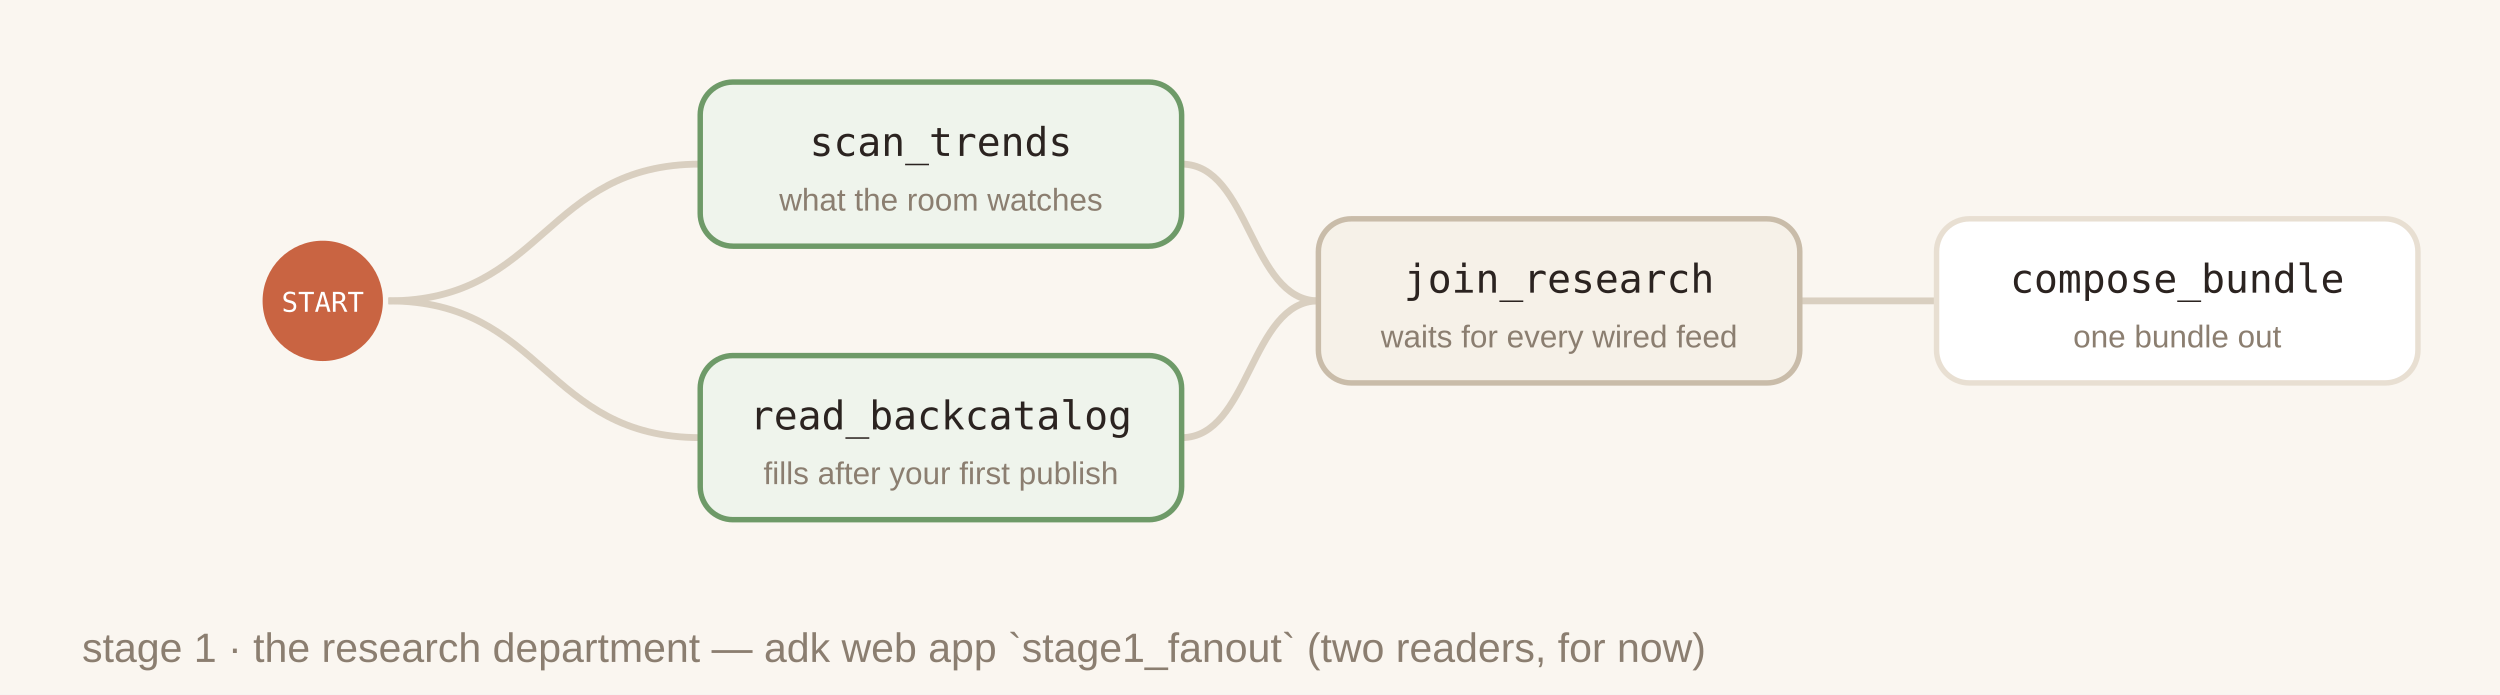
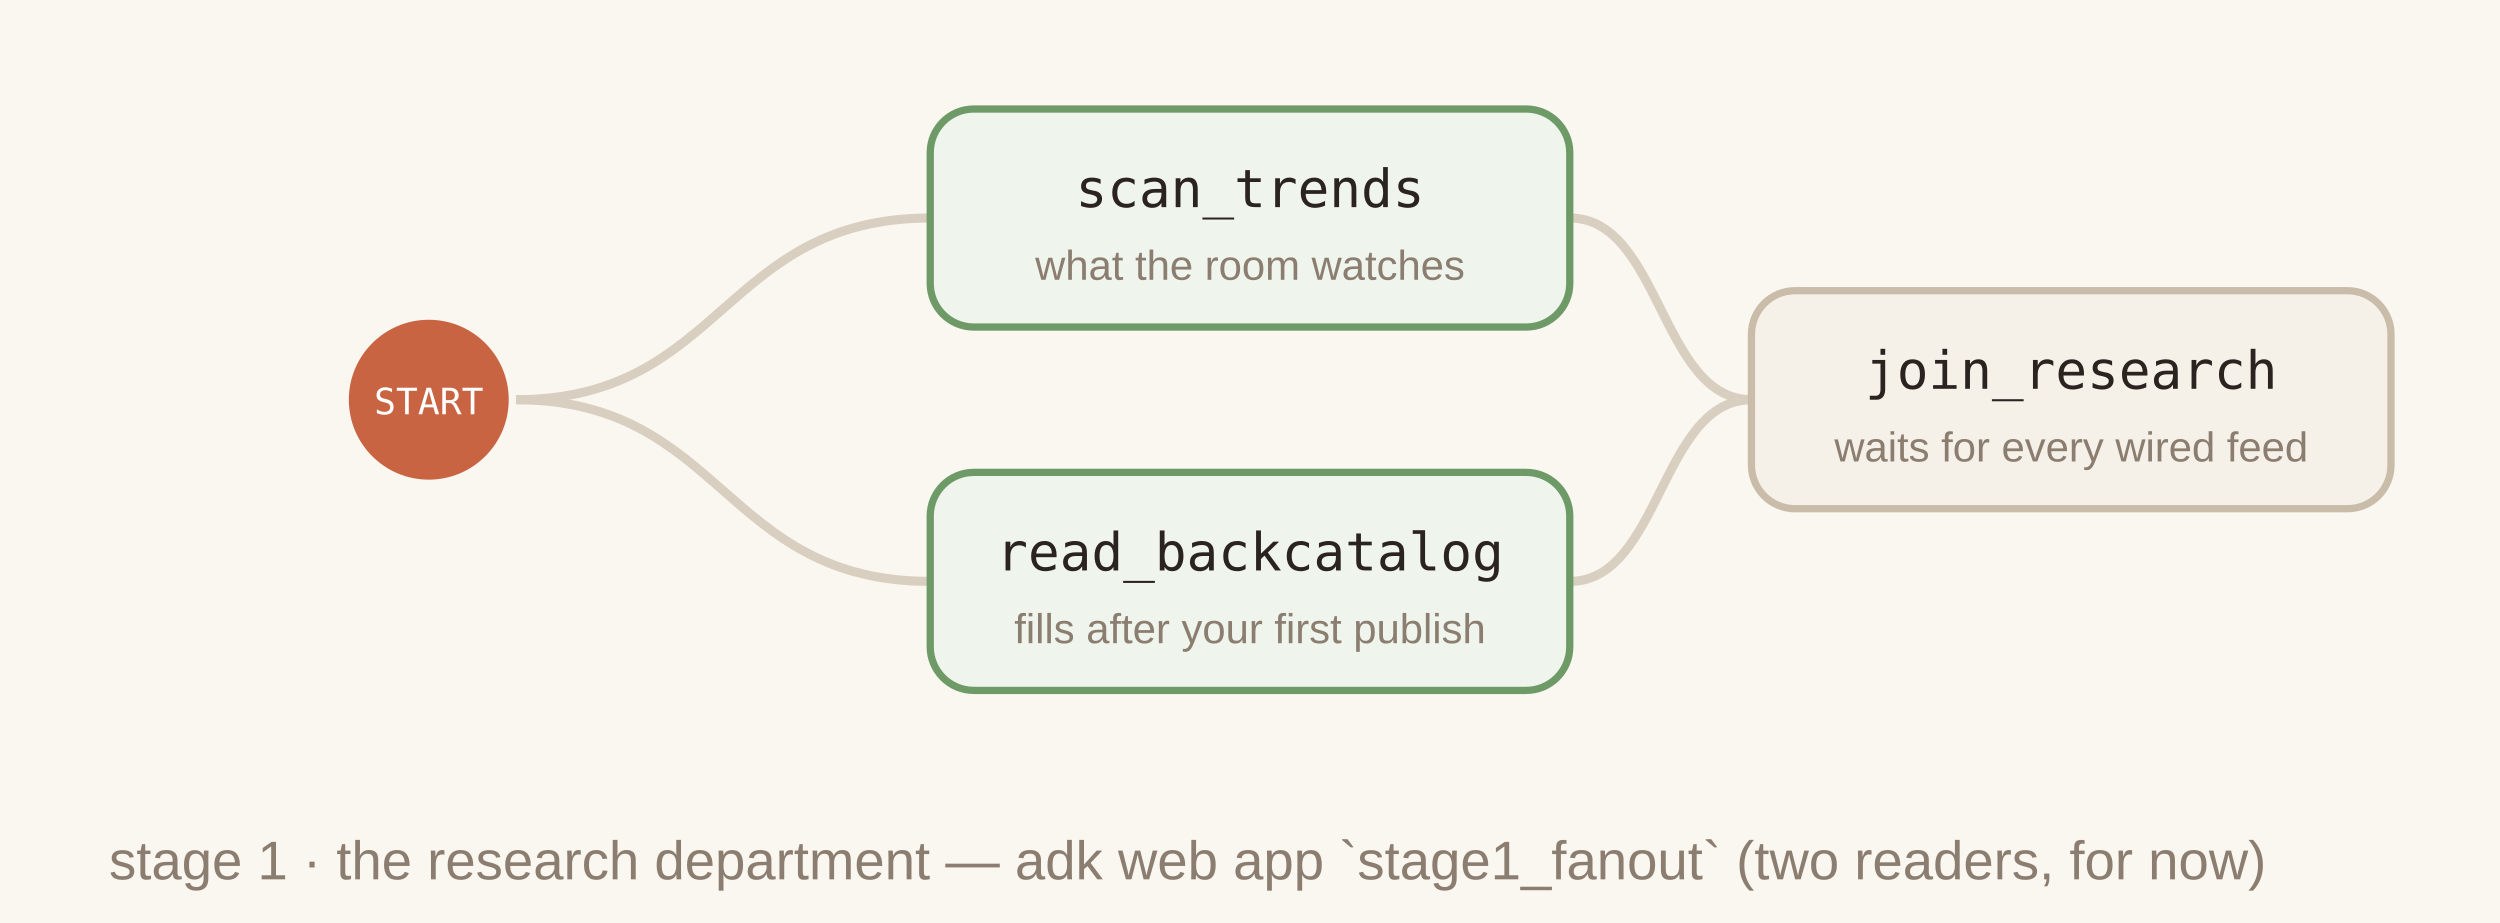
- <svg xmlns="http://www.w3.org/2000/svg" width="914" height="254" viewBox="0 0 914 254">
-   <rect width="914" height="254" fill="#FAF6F0" />
+ <svg xmlns="http://www.w3.org/2000/svg" width="688" height="254" viewBox="0 0 688 254">
+   <rect width="688" height="254" fill="#FAF6F0" />
  <path d="M142,110 C199,110 199,60 256,60" fill="none" stroke="#D9CFC0" stroke-width="2.5" />
  <path d="M432,60 C457,60 457,110 482,110" fill="none" stroke="#D9CFC0" stroke-width="2.5" />
  <path d="M142,110 C199,110 199,160 256,160" fill="none" stroke="#D9CFC0" stroke-width="2.5" />
  <path d="M432,160 C457,160 457,110 482,110" fill="none" stroke="#D9CFC0" stroke-width="2.5" />
-   <path d="M658,110 C683,110 683,110 708,110" fill="none" stroke="#D9CFC0" stroke-width="2.5" />
  <circle cx="118" cy="110" r="22" fill="#C96442" />
  <text x="118" y="114" text-anchor="middle" font-size="10" font-family="SF Mono,Menlo,monospace" fill="#fff">START</text>
  <rect x="256" y="30" width="176" height="60" rx="12" fill="#EFF4EC" stroke="#6E9A68" stroke-width="2" />
  <text x="344" y="57" text-anchor="middle" font-size="14.5" font-family="SF Mono,Menlo,monospace" fill="#2B2320">scan_trends</text>
  <text x="344" y="77" text-anchor="middle" font-size="11.5" font-family="-apple-system,Arial" fill="#8B7E70">what the room watches</text>
  <rect x="256" y="130" width="176" height="60" rx="12" fill="#EFF4EC" stroke="#6E9A68" stroke-width="2" />
  <text x="344" y="157" text-anchor="middle" font-size="14.5" font-family="SF Mono,Menlo,monospace" fill="#2B2320">read_backcatalog</text>
  <text x="344" y="177" text-anchor="middle" font-size="11.5" font-family="-apple-system,Arial" fill="#8B7E70">fills after your first publish</text>
  <rect x="482" y="80" width="176" height="60" rx="12" fill="#F6F1E8" stroke="#C9BCA9" stroke-width="2" />
  <text x="570" y="107" text-anchor="middle" font-size="14.5" font-family="SF Mono,Menlo,monospace" fill="#2B2320">join_research</text>
  <text x="570" y="127" text-anchor="middle" font-size="11.5" font-family="-apple-system,Arial" fill="#8B7E70">waits for every wired feed</text>
-   <rect x="708" y="80" width="176" height="60" rx="12" fill="#FFFFFF" stroke="#E8DFD2" stroke-width="2" />
-   <text x="796" y="107" text-anchor="middle" font-size="14.5" font-family="SF Mono,Menlo,monospace" fill="#2B2320">compose_bundle</text>
-   <text x="796" y="127" text-anchor="middle" font-size="11.5" font-family="-apple-system,Arial" fill="#8B7E70">one bundle out</text>
  <text x="30" y="242" font-size="15" fill="#8B7E70" font-family="-apple-system,Arial">stage 1 · the research department — adk web app `stage1_fanout` (two readers, for now)</text>
</svg>
